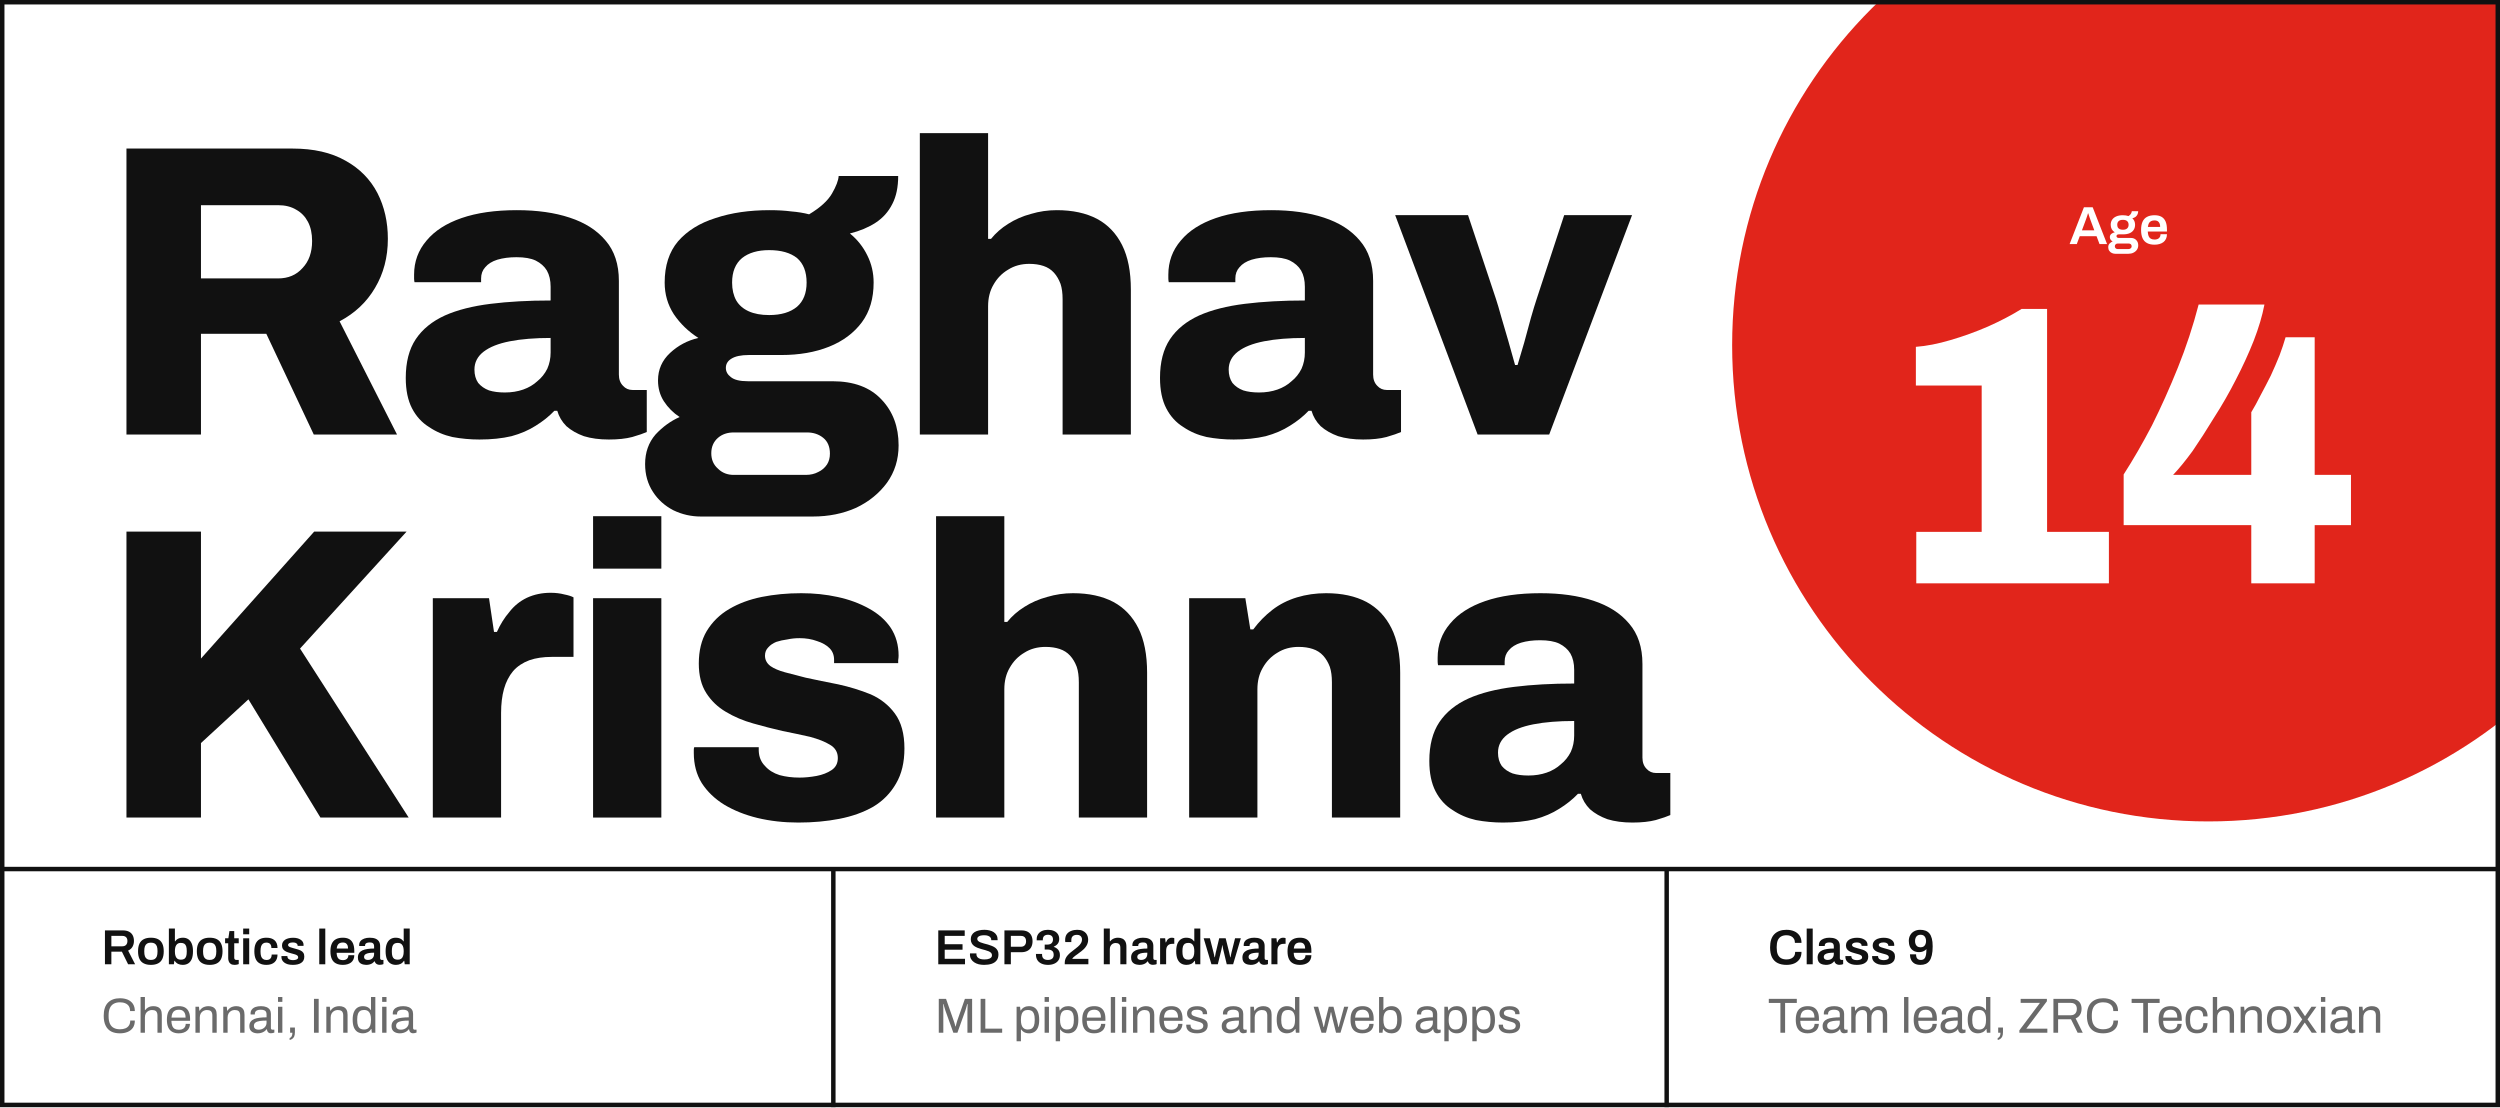
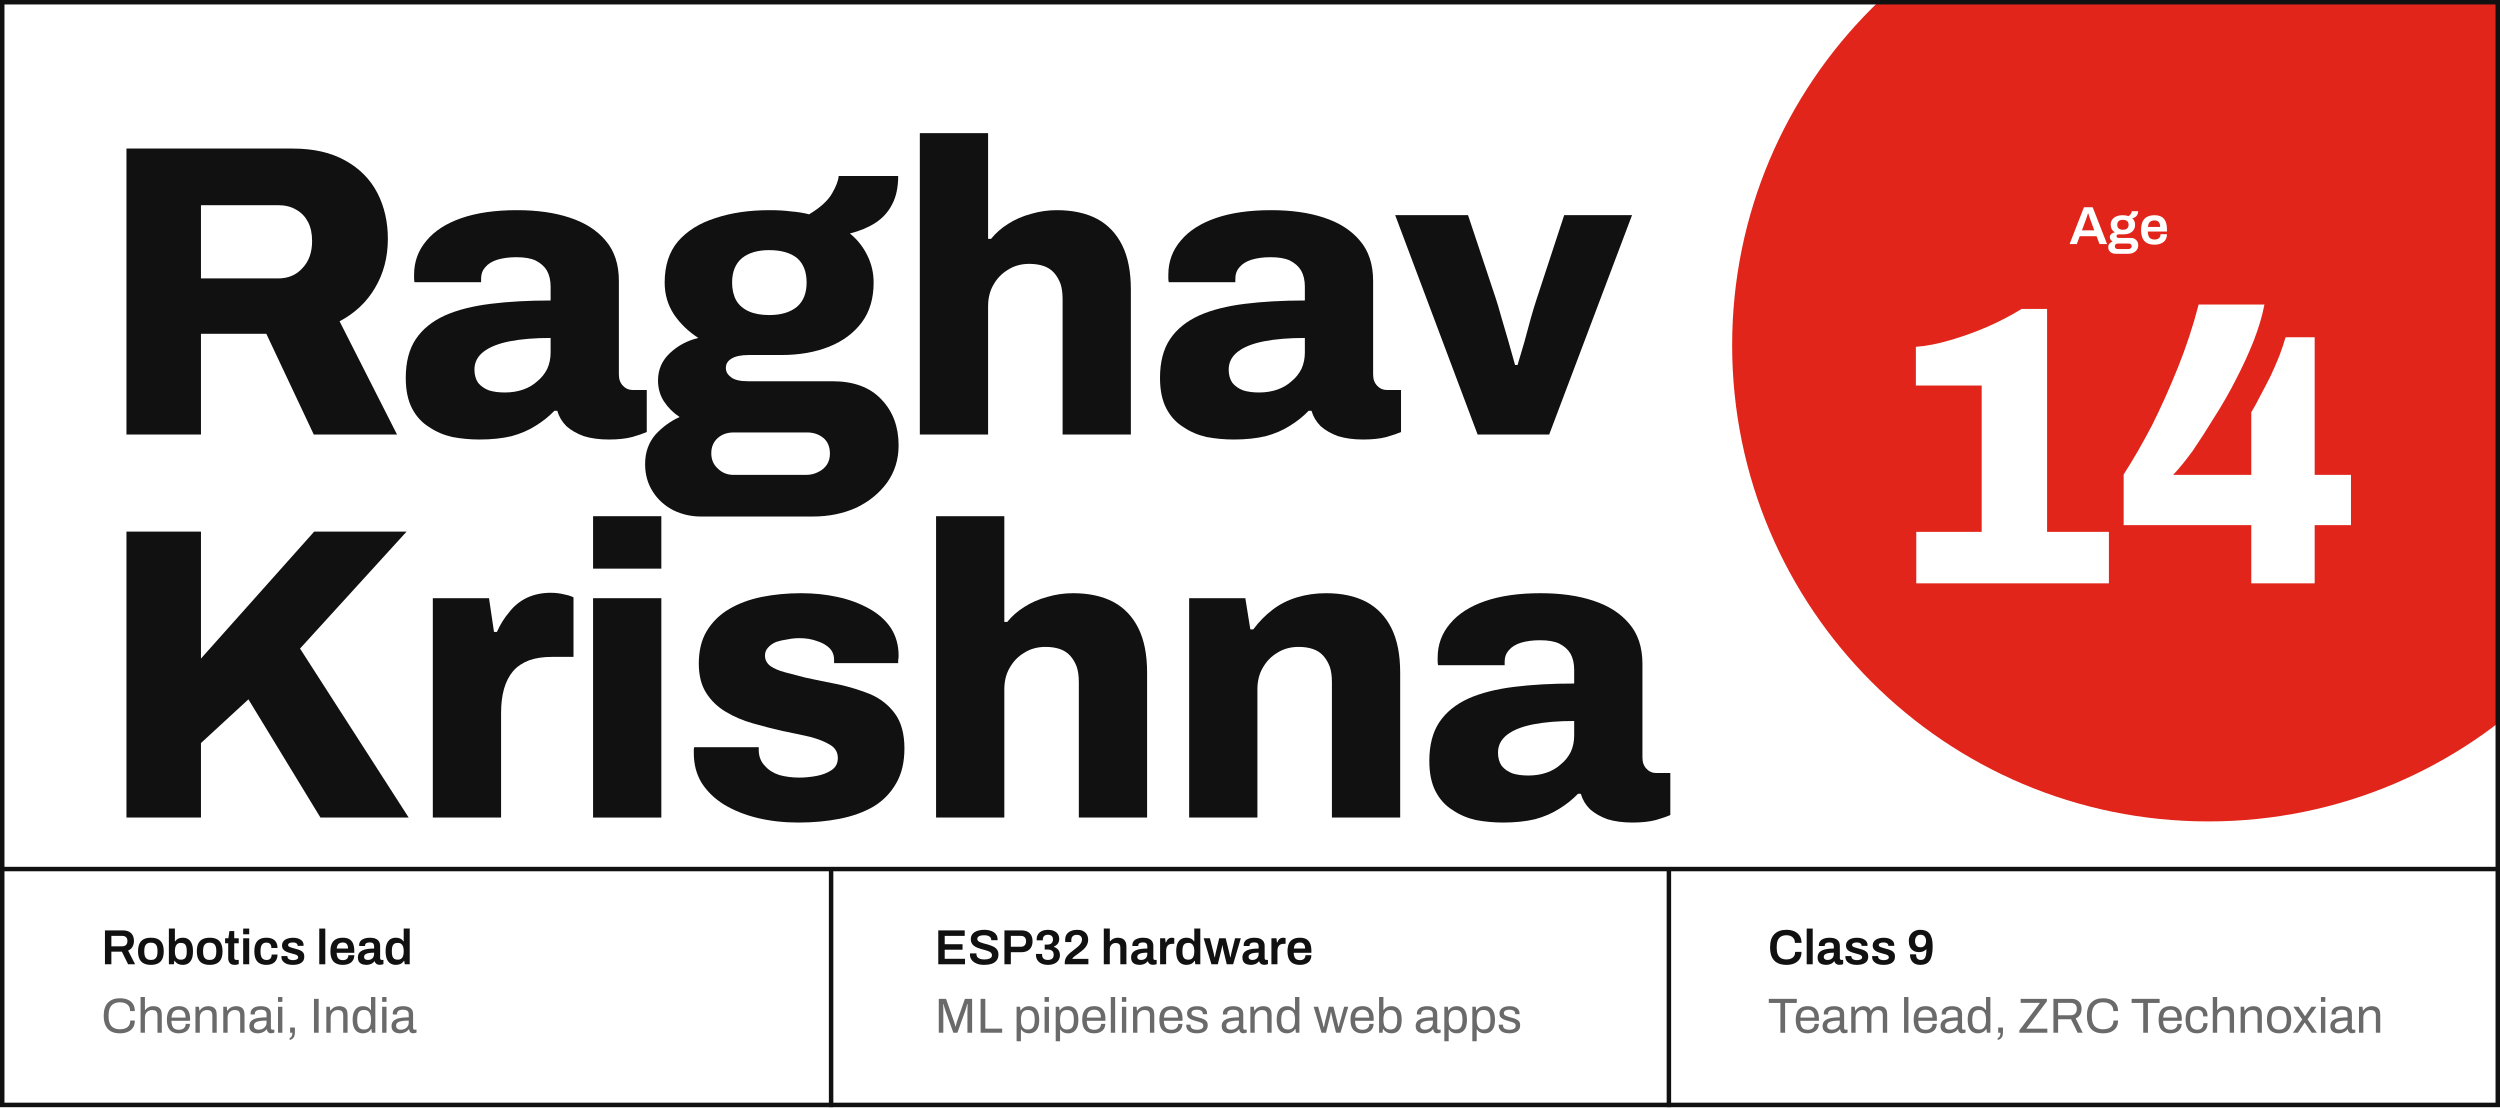
<svg xmlns="http://www.w3.org/2000/svg" viewBox="0 0 840 372" width="840" height="372" role="img" aria-label="Raghav Krishna. Robotics lead, age 14, Class 9, Chennai, India. ESP32 hardware, ML pipelines and web apps.">
  <defs>
    <path id="g0" d="m5 0l267 686h164l268-686h-141l-55 146h-314l-55-146zm230 256h231l-69 186q-4 10-9 26q-6 15-12 34q-6 18-12 37q-6 19-11 34h-5q-6-20-14-46q-9-26-17-49q-8-23-13-36z" />
    <path id="g1" d="m152-182q-35 0-66 14q-31 14-50 42q-19 27-19 67q0 44 25 69q26 26 57 39q-23 12-37 32q-15 20-15 48q0 38 28 61q28 22 64 29q-37 23-57 59q-19 36-19 82q0 55 27 94q26 40 77 62q51 22 123 22q29 0 56-4q27-4 49-12q35 21 48 48q13 26 14 43h119q0-35-14-62q-13-27-37-45q-24-17-58-25q25-22 38-53q13-31 13-68q0-55-26-95q-25-40-74-62q-50-22-122-22h-81q-21 0-33-9q-11-9-11-25q0-13 11-23q10-10 29-10h230q59 0 97-38q39-39 39-99q0-45-23-81q-24-36-66-57q-42-21-98-21zm44 88h193q19 0 33 6q15 7 24 19q8 12 8 27q0 26-16 39q-17 13-41 13h-201q-24 0-40-14q-16-15-16-38q0-23 16-38q15-14 40-14zm95 361q53 0 79 25q27 24 27 68q0 44-27 68q-26 24-79 24q-53 0-79-24q-27-24-27-68q0-29 11-50q12-21 36-32q23-11 59-11z" />
    <path id="g2" d="m291-12q-84 0-140 30q-56 29-84 90q-28 61-28 155q0 95 28 155q28 61 84 90q56 30 140 30q76 0 127-28q52-29 78-88q26-59 26-153v-36h-358q2-49 15-83q13-33 41-50q27-16 72-16q23 0 43 6q20 6 35 18q15 13 24 32q8 19 8 44h120q0-50-18-87q-17-37-48-61q-32-24-74-36q-42-12-91-12zm-125 331h229q0 33-7 56q-8 23-22 38q-13 15-32 21q-19 7-43 7q-39 0-65-13q-27-13-41-40q-14-27-19-69z" />
    <path id="g3" d="m102 0v129h164v367h-165v97q40 3 87 17q48 14 94 34q47 21 84 44h64v-559h155v-129z" />
    <path id="g4" d="m347 0v146h-320v127q36 56 71 123q34 68 65 145q31 77 52 158h165q-8-42-27-91q-19-48-45-98q-25-49-54-94q-28-46-54-84q-27-37-49-60h196v157q11 18 23 42q13 24 26 50q12 26 22 51q9 24 15 45h73v-345h91v-126h-91v-146z" />
    <path id="g5" d="m75 0v687h399q76 0 127-29q51-28 77-78q25-49 25-110q0-66-31-118q-30-51-85-80l138-272h-200l-114 242h-157v-242zm179 375h185q37 0 59 25q23 24 23 65q0 27-10 46q-10 19-28 29q-18 11-44 11h-185z" />
    <path id="g6" d="m209-12q-33 0-65 6q-31 7-56 24q-26 16-41 45q-15 29-15 73q0 57 24 93q24 36 70 57q45 20 110 28q64 8 144 8v33q0 23-9 39q-9 15-27 24q-17 8-46 8q-26 0-46-6q-19-6-29-18q-10-11-10-27v-9h-160q-1 5-1 9v9q0 47 30 82q29 35 84 54q55 19 133 19q73 0 127-18q55-18 86-55q32-37 32-97v-225q0-17 10-27q9-10 23-10h34v-101q-11-5-35-12q-23-6-56-6q-34 0-60 8q-25 9-42 24q-16 16-22 37h-7q-19-20-45-36q-25-16-58-25q-34-8-77-8zm61 113q24 0 44 7q20 7 34 20q15 12 24 30q8 18 8 39v35q-57 0-98-8q-41-8-63-25q-22-17-22-43q0-19 9-32q10-12 26-18q16-5 38-5z" />
    <path id="g7" d="m147-197q-35 0-66 15q-31 16-49 44q-19 29-19 67q0 42 25 71q26 28 58 42q-23 15-38 38q-14 22-14 50q0 39 29 66q29 27 68 36q-36 23-59 57q-22 34-22 76q0 61 32 99q33 38 90 56q57 19 130 19q29 0 52-3q24-2 43-7q40 24 55 50q15 26 16 42h143q0-40-14-67q-14-28-40-45q-26-17-62-26q27-22 42-53q15-30 15-65q0-57-28-95q-29-39-79-59q-50-20-115-20h-78q-28 0-42-9q-13-8-13-22q0-13 12-22q12-10 41-10h203q77 0 118-44q41-43 41-110q0-51-28-90q-28-38-74-60q-47-21-104-21zm79 100h173q17 0 30 7q13 6 21 18q7 11 7 26q0 25-16 38q-16 13-39 13h-176q-23 0-38-13q-16-14-16-37q0-23 16-37q15-15 38-15zm85 384q43 0 67 20q23 20 23 58q0 39-23 59q-24 19-67 19q-41 0-65-19q-24-20-24-59q0-25 10-43q10-17 30-26q20-9 49-9z" />
    <path id="g8" d="m62 0v724h164v-254h7q17 21 41 36q25 16 55 24q30 9 62 9q57 0 97-21q39-21 60-63q21-42 21-107v-348h-164v325q0 22-5 37q-6 16-16 27q-10 11-25 16q-15 5-34 5q-29 0-51-14q-22-13-35-36q-13-22-13-52v-308z" />
    <path id="g9" d="m200 0l-198 527h175l67-201q5-15 13-44q8-28 17-58q9-31 16-57h6q7 24 16 54q8 30 16 59q8 28 14 46l66 201h163l-199-527z" />
    <path id="ga" d="m75 0v687h179v-305l272 305h222l-256-281l261-406h-212l-173 284l-114-105v-179z" />
    <path id="gb" d="m62 0v527h135l12-81h7q12 27 30 48q17 22 42 34q26 12 57 12q18 0 33-4q15-3 22-7v-143h-52q-31 0-54-8q-24-9-39-26q-15-18-22-43q-7-25-7-58v-251z" />
    <path id="gc" d="m62 598v126h164v-126zm0-598v527h164v-527z" />
    <path id="gd" d="m288-12q-52 0-98 11q-45 11-80 32q-34 21-54 52q-19 31-19 72v8q0 3 1 6h155v-9q1-22 15-36q13-15 35-22q22-6 48-6q19 0 41 4q21 4 36 14q15 10 15 29q0 21-19 32q-18 11-48 19q-31 7-66 14q-35 8-70 18q-36 10-66 28q-29 17-47 45q-18 28-18 71q0 46 19 78q20 33 54 53q34 20 78 29q45 9 95 9q46 0 87-9q42-9 76-28q33-18 52-46q19-29 19-67q0-5-1-11q0-5 0-7h-154v8q0 17-11 28q-11 11-30 17q-19 7-42 7q-15 0-29-3q-15-2-27-6q-12-5-19-13q-8-8-8-20q0-15 13-25q13-9 35-15q23-6 50-13q37-8 78-16q41-9 78-24q36-16 58-46q23-31 23-84q0-50-20-84q-20-35-55-56q-35-20-81-29q-46-9-99-9z" />
    <path id="ge" d="m62 0v527h135l12-75h7q20 27 46 47q26 20 59 30q33 10 70 10q57 0 97-21q39-21 60-63q21-42 21-107v-348h-164v325q0 22-5 37q-6 16-16 27q-10 11-25 16q-15 5-34 5q-29 0-51-14q-22-13-35-36q-13-22-13-52v-308z" />
    <path id="gf" d="m76 0v686h361q76 0 126-26q50-26 75-74q25-48 25-113q0-67-30-119q-30-51-88-77l142-277h-142l-126 255h-213v-255zm130 364h221q50 0 77 29q27 29 27 80q0 33-12 55q-12 23-35 35q-23 12-57 12h-221z" />
    <path id="g10" d="m299-12q-86 0-144 30q-58 29-87 90q-29 61-29 155q0 95 29 155q29 61 87 90q58 30 144 30q87 0 145-30q57-29 86-90q29-60 29-155q0-94-29-155q-29-61-86-90q-58-30-145-30zm0 100q48 0 77 18q30 19 44 56q13 38 13 94v14q0 56-13 94q-14 37-44 56q-29 18-77 18q-48 0-77-18q-30-19-44-56q-13-38-13-94v-14q0-56 13-94q14-37 44-56q29-18 77-18z" />
    <path id="g11" d="m344-12q-51 0-93 20q-42 21-68 62h-7l-10-70h-101v723h122v-258h6q16 24 39 41q23 16 53 24q30 8 66 8q59 0 105-29q45-29 71-89q26-61 26-156q0-96-25-157q-26-61-72-90q-47-29-112-29zm-38 105q45 0 72 17q26 18 38 54q11 36 11 91v14q0 56-11 93q-12 36-38 54q-27 17-72 17q-31 0-54-11q-22-11-36-32q-15-21-22-52q-7-31-7-70v-13q0-52 13-88q12-36 38-55q27-19 68-19z" />
    <path id="g12" d="m204-12q-49 0-77 20q-28 19-39 50q-12 30-12 62v306h-63v100h66l22 147h97v-147h91v-100h-91v-294q0-21 11-32q11-12 33-12h47v-84q-10-4-25-8q-14-3-30-6q-16-2-30-2z" />
    <path id="g13" d="m65 607v116h122v-116zm0-607v526h122v-526z" />
    <path id="g14" d="m284-12q-82 0-136 30q-55 29-82 90q-27 61-27 155q0 95 27 155q28 61 82 90q55 30 136 30q53 0 94-13q41-13 70-39q30-27 45-66q15-39 15-91h-124q0 37-11 61q-11 24-33 36q-23 13-58 13q-41 0-67-19q-26-19-39-56q-12-38-12-95v-13q0-56 12-94q13-38 40-56q27-19 71-19q34 0 57 13q22 12 34 37q12 25 12 60h118q0-49-15-88q-15-39-44-66q-29-27-71-41q-41-14-94-14z" />
    <path id="g15" d="m270-12q-57 0-100 12q-43 13-72 35q-29 22-44 51q-14 30-14 65q0 5 0 9q1 4 1 6h120v-8q1-27 17-44q16-16 42-23q26-7 55-7q26 0 49 6q24 5 40 18q15 12 15 32q0 26-20 40q-20 14-53 23q-32 9-69 19q-33 9-66 20q-33 11-59 28q-27 17-44 44q-16 27-16 67q0 39 17 68q17 29 47 49q30 19 71 29q41 10 89 10q47 0 86-10q38-10 66-29q29-18 44-44q16-27 16-59q0-7 0-14q-1-7-1-8h-119v7q0 19-12 32q-11 14-32 22q-22 8-54 8q-24 0-42-4q-18-4-30-11q-11-7-17-16q-6-9-6-20q0-19 15-30q15-11 40-19q26-8 56-17q36-10 74-21q38-10 70-26q33-16 53-45q20-29 20-77q0-46-17-78q-18-33-50-52q-31-20-74-29q-42-9-92-9z" />
    <path id="g16" d="" />
    <path id="g17" d="m65 0v723h122v-723z" />
    <path id="g18" d="m200-12q-22 0-50 6q-29 5-56 20q-26 15-43 44q-17 30-17 78q0 54 24 90q24 35 68 56q43 20 104 28q60 9 132 9v43q0 23-7 41q-7 18-25 29q-19 10-56 10q-37 0-58-9q-21-9-29-22q-8-13-8-27v-14h-118q-1 5-1 10v12q0 45 27 78q27 33 75 50q48 18 111 18q72 0 119-20q46-20 69-57q23-37 23-90v-248q0-19 11-27q11-8 24-8h32v-84q-10-4-29-10q-19-5-47-5q-26 0-47 9q-20 8-34 24q-14 16-20 38h-6q-17-21-40-38q-24-16-56-25q-31-9-72-9zm37 100q30 0 53 9q24 9 40 25q15 16 24 39q8 23 8 50v24q-55 0-102-7q-46-7-74-26q-27-19-27-54q0-18 9-32q8-13 26-20q17-8 43-8z" />
    <path id="g19" d="m248-12q-64 0-111 29q-47 29-73 90q-25 61-25 157q0 95 26 156q26 60 72 89q46 29 104 29q36 0 66-8q30-8 53-24q23-17 39-41h6v258h122v-723h-101l-10 70h-7q-25-41-67-62q-43-20-94-20zm38 105q42 0 68 19q26 19 38 55q13 36 13 88v13q0 39-7 70q-7 31-22 52q-14 21-36 32q-23 11-54 11q-45 0-72-17q-26-18-38-54q-11-37-11-93v-14q0-55 11-91q12-36 38-54q27-17 72-17z" />
    <path id="g1a" d="m379-12q-105 0-178 38q-73 39-111 118q-39 78-39 199q0 179 87 267q87 88 242 88q88 0 156-28q68-29 106-86q39-58 39-145h-96q0 60-25 99q-26 39-72 58q-46 20-108 20q-72 0-124-28q-52-28-79-86q-27-59-27-151v-21q0-91 27-148q27-58 79-85q51-27 124-27q64 0 110 19q47 19 72 59q26 39 26 99h93q0-89-39-146q-40-57-108-85q-68-28-155-28z" />
    <path id="g1b" d="m69 0v723h88v-263h7q20 27 45 44q25 17 55 26q31 8 67 8q50 0 87-17q38-17 60-55q21-38 21-103v-363h-88v351q0 33-9 54q-8 21-22 33q-15 12-36 17q-20 5-45 5q-37 0-70-18q-33-17-53-50q-19-34-19-83v-309z" />
    <path id="g1c" d="m279-12q-78 0-131 30q-54 29-82 90q-27 61-27 155q0 95 27 155q28 61 82 90q54 30 135 30q74 0 124-28q50-29 75-86q26-56 26-141v-42h-378q2-63 18-103q17-41 50-60q33-18 83-18q34 0 59 8q26 9 44 25q17 16 26 38q9 22 10 48h86q-1-42-16-77q-15-36-44-61q-29-25-71-39q-42-14-96-14zm-147 319h285q0 44-10 74q-10 30-29 49q-18 19-42 28q-25 8-56 8q-46 0-78-17q-32-17-49-52q-17-35-21-90z" />
    <path id="g1d" d="m69 0v526h71l8-79h7q21 32 47 52q27 20 60 29q32 10 69 10q50 0 87-17q38-17 60-55q21-38 21-103v-363h-88v351q0 33-9 54q-8 21-22 33q-15 12-36 17q-20 5-45 5q-37 0-70-18q-33-18-53-52q-19-34-19-81v-309z" />
    <path id="g1e" d="m201-12q-29 0-58 7q-29 7-54 23q-25 16-40 44q-15 29-15 72q0 54 26 89q26 35 72 55q47 19 111 26q64 8 139 8v60q0 29-10 50q-10 21-36 32q-25 12-72 12q-45 0-72-12q-26-11-36-29q-11-18-11-40v-15h-85q-1 5-1 10v12q0 48 27 80q26 33 74 50q48 16 110 16q66 0 110-19q45-19 68-54q22-35 22-84v-285q0-19 9-26q9-8 22-8h39v-58q-14-6-31-10q-17-5-39-5q-26 0-43 11q-17 10-26 28q-9 19-12 42h-7q-18-25-46-44q-27-18-61-28q-34-10-74-10zm22 74q32 0 61 10q28 10 50 28q22 19 35 45q13 26 13 57v44q-81 0-138-9q-57-9-88-32q-30-23-30-65q0-27 12-44q12-17 34-26q22-8 51-8z" />
    <path id="g1f" d="m69 625v98h88v-98zm0-625v526h88v-526z" />
    <path id="g20" d="m79-147v41q19 4 31 19q13 15 19 37q6 23 6 50h-46v105h97v-94q0-58-16-91q-17-32-42-47q-24-15-49-20z" />
    <path id="g21" d="" />
    <path id="g22" d="m86 0v686h95v-686z" />
    <path id="g23" d="m248-12q-65 0-112 29q-46 29-72 91q-25 61-25 159q0 93 26 153q26 60 72 89q46 29 107 29q35 0 65-8q30-8 53-25q24-17 42-45h6v263h88v-723h-71l-8 75h-7q-27-44-70-65q-43-22-94-22zm21 77q50 0 81 22q31 22 46 64q14 42 14 104v16q0 54-11 91q-11 37-30 59q-19 22-44 31q-25 9-53 9q-49 0-80-19q-31-20-46-62q-15-41-15-107v-21q0-68 16-110q16-41 47-59q30-18 75-18z" />
    <path id="g24" d="m76 0v686h535v-111h-405v-169h361v-111h-361v-184h411v-111z" />
    <path id="g25" d="m332-12q-57 0-109 12q-52 13-92 40q-40 26-63 66q-23 39-23 93q0 6 1 12q0 6 0 9h131q0-2-1-8q0-5 0-9q0-33 19-57q19-23 55-36q36-12 85-12q33 0 59 4q25 4 44 12q18 7 30 18q12 10 18 23q5 13 5 28q0 29-18 48q-18 19-49 32q-30 13-68 23q-39 11-80 22q-40 11-78 26q-39 16-70 38q-30 22-48 56q-18 33-18 80q0 48 20 84q21 36 58 60q38 23 88 34q50 12 109 12q55 0 103-12q49-11 86-36q37-24 58-62q21-37 21-89v-12h-129v10q0 29-18 49q-17 20-48 31q-32 11-74 11q-45 0-77-8q-32-9-49-26q-17-16-17-40q0-25 18-42q18-17 49-29q30-12 68-22q39-10 80-21q40-12 78-27q39-15 70-37q30-23 48-56q18-33 18-79q0-77-38-124q-37-47-102-68q-66-21-150-21z" />
    <path id="g26" d="m76 0v686h344q76 0 126-27q49-27 74-76q25-49 25-117q0-67-26-117q-26-50-77-77q-52-28-129-28h-207v-244zm130 355h203q50 0 77 29q28 30 28 82q0 35-12 59q-12 24-35 37q-23 13-58 13h-203z" />
    <path id="g27" d="m290-12q-79 0-134 26q-55 25-84 72q-28 46-28 108v15h124v-18q0-50 31-77q31-26 87-26q53 0 85 25q32 25 32 80q0 43-17 65q-18 23-46 32q-29 9-62 9h-57v100h60q30 0 55 11q24 11 38 34q15 23 15 58q0 34-13 55q-13 21-36 31q-23 10-52 10q-31 0-55-10q-24-11-37-32q-13-22-13-55v-16h-124v25q0 57 29 100q29 42 80 65q52 23 118 23q68 0 120-22q51-21 80-63q29-42 29-103q0-40-15-70q-14-29-39-49q-25-20-56-35v-4q53-16 89-58q35-42 35-110q0-61-31-105q-30-44-84-67q-54-24-124-24z" />
    <path id="g28" d="m51 0v33q0 45 16 82q16 37 43 67q27 31 60 58q34 28 68 53q42 31 79 63q37 31 60 68q23 36 23 81q0 21-10 42q-10 21-32 35q-23 14-61 14q-38 0-63-12q-25-13-38-36q-12-23-12-57v-41h-122q-1 5-2 15q-1 10-1 25q0 74 33 120q34 45 90 66q55 22 120 22q68 0 112-20q43-20 68-51q24-31 34-66q9-35 9-64q0-48-17-87q-16-40-45-74q-29-35-69-66q-39-32-84-64q-23-16-45-32q-22-16-39-32q-16-16-25-32h328v-110z" />
    <path id="g29" d="m65 0v723h122v-257h7q17 21 40 37q23 16 52 25q30 10 66 10q50 0 88-18q39-18 61-58q22-40 22-107v-355h-123v333q0 28-6 47q-7 18-20 30q-12 11-30 16q-18 5-40 5q-33 0-60-16q-26-16-42-44q-15-28-15-65v-306z" />
    <path id="g2a" d="m65 0v526h102l10-83h7q10 25 24 47q15 21 38 34q23 14 56 14q16 0 30-3q13-3 20-6v-115h-37q-31 0-55-8q-24-9-40-27q-17-18-25-45q-8-27-8-63v-271z" />
    <path id="g2b" d="m160 0l-157 526h126l73-286q6-22 10-44q4-21 7-36q3-15 4-18h6q4 18 8 39q4 21 7 39q4 17 5 23l68 283h131l71-284q4-14 7-32q4-19 8-37q4-18 6-31h6q2 12 6 29q3 17 7 35q4 18 7 33l72 287h117l-156-526h-129l-60 251q-4 19-10 43q-5 24-10 48q-4 24-7 41h-6q0-7-3-25q-3-18-8-45q-6-27-15-62l-62-251z" />
    <path id="g2c" d="m86 0v686h147l156-445q6-18 13-39q6-22 12-41q5-19 8-33h7q3 15 8 34q5 20 11 41q6 21 11 38l156 445h146v-686h-95v402q0 31 1 68q1 36 2 66q1 31 1 44h-8q-3-13-10-36q-7-24-14-50q-8-25-14-45l-161-449h-82l-161 449q-6 17-12 39q-7 23-14 47q-6 24-12 45h-7q1-22 2-54l1-65q0-33 0-59v-402z" />
    <path id="g2d" d="m86 0v686h95v-603h341v-83z" />
    <path id="g2e" d="m69-173v699h70l9-75h7q27 44 69 65q42 22 95 22q66 0 112-29q46-29 71-91q25-61 25-159q0-92-25-153q-26-60-72-89q-46-29-107-29q-34 0-64 8q-30 8-54 26q-24 17-42 44h-6v-239zm226 238q49 0 80 19q31 20 46 62q15 41 15 106v21q0 69-16 111q-16 41-46 59q-31 18-76 18q-49 0-80-21q-32-22-46-65q-15-43-15-105v-15q0-55 11-91q10-37 30-59q19-22 44-31q25-9 53-9z" />
    <path id="g2f" d="m69 0v723h88v-723z" />
    <path id="g30" d="m253-12q-54 0-95 11q-41 11-68 32q-27 21-41 50q-14 29-14 66v10q0 4 1 7h87q-1-4-1-7v-6q1-35 18-55q18-20 49-28q31-8 69-8q33 0 61 8q28 9 45 26q16 18 16 45q0 33-22 51q-21 17-56 27q-35 10-73 21q-32 9-64 20q-32 11-57 27q-26 16-42 41q-15 26-15 65q0 35 15 62q14 27 41 46q27 19 65 29q39 9 86 9q50 0 88-11q37-11 62-31q25-20 37-45q12-26 12-55v-11q0-6-1-9h-86v11q0 20-10 38q-11 19-36 30q-26 12-71 12q-29 0-50-4q-21-5-35-14q-14-10-21-22q-7-13-7-29q0-26 17-40q17-14 45-23q29-9 62-20q35-10 72-20q36-11 66-27q31-16 50-43q18-28 18-73q0-42-16-73q-16-31-46-51q-29-20-68-29q-40-10-87-10z" />
    <path id="g31" d="m170 0l-159 526h91l80-289q6-21 12-45q5-25 10-46q6-20 8-31h6q4 19 10 43q5 24 10 46q4 22 7 34l72 288h95l73-288q4-17 9-40q5-22 10-44q6-22 8-39h6q4 16 9 37q5 22 11 44q6 23 11 40l79 290h84l-158-526h-90l-68 272q-4 19-10 44q-6 26-12 52q-5 27-9 47h-6q-2-15-7-38q-4-23-10-51q-6-27-14-54l-68-272z" />
    <path id="g32" d="m319-12q-53 0-95 22q-42 21-69 65h-7l-9-75h-70v723h88v-263h6q18 28 42 45q24 17 54 25q30 8 64 8q61 0 107-29q46-29 72-89q25-60 25-153q0-98-25-159q-25-62-71-91q-46-29-112-29zm-21 77q45 0 76 18q30 18 46 59q16 42 16 110v21q0 66-15 107q-15 42-46 62q-31 19-80 19q-28 0-53-9q-25-9-44-31q-20-22-30-59q-11-37-11-91v-16q0-62 15-104q14-42 46-64q31-22 80-22z" />
    <path id="g33" d="m378-12q-105 0-180 37q-74 37-114 115q-39 79-39 203q0 181 88 268q88 87 245 87q85 0 154-29q68-29 108-87q41-59 41-149h-133q0 50-22 85q-21 34-59 52q-38 18-87 18q-68 0-113-26q-45-27-67-79q-21-52-21-129v-22q0-78 21-130q22-52 66-78q45-26 114-26q52 0 91 18q39 17 61 52q21 34 21 84h128q0-90-40-148q-40-59-109-88q-68-28-154-28z" />
    <path id="g34" d="m278-12q-75 0-122 28q-47 29-69 78q-22 48-22 108h124q0-36 9-62q10-25 31-38q21-14 54-14q49 0 73 26q25 27 34 76q8 50 9 117q-5-7-25-22q-19-15-50-27q-32-12-73-12q-72 0-118 30q-46 29-69 80q-22 52-22 116q0 70 30 120q30 51 82 78q52 28 118 28q59 0 106-17q47-17 80-55q33-39 50-104q17-64 17-159q0-106-17-179q-16-72-48-115q-31-43-77-62q-46-19-105-19zm1 356q38 0 63 16q25 17 37 46q12 29 12 66q0 36-12 64q-12 29-37 46q-25 16-63 16q-38 0-63-17q-24-17-36-45q-12-29-12-65q0-37 12-65q12-29 36-46q25-16 63-16z" />
    <path id="g35" d="m254 0v603h-235v83h567v-83h-237v-603z" />
    <path id="g36" d="m69 0v526h71l8-79h7q20 32 45 52q25 20 55 29q30 10 65 10q51 0 88-20q37-21 55-71h6q19 32 44 51q25 20 56 30q31 10 66 10q48 0 84-16q36-17 57-54q20-38 20-101v-367h-88v353q0 32-8 53q-7 21-21 32q-14 12-33 17q-18 5-39 5q-35 0-65-18q-29-18-47-52q-18-34-18-81v-309h-88v353q0 32-8 53q-8 21-21 32q-13 12-32 17q-18 5-38 5q-36 0-66-18q-31-18-49-52q-18-34-18-81v-309z" />
    <path id="g37" d="m32 0v49l416 555h-390v82h531v-49l-417-555h426v-82z" />
    <path id="g38" d="m86 0v686h361q70 0 117-26q46-25 69-70q23-46 23-105q0-71-32-122q-32-51-88-73l144-290h-104l-134 273h-261v-273zm95 354h257q57 0 90 35q32 35 32 96q0 38-14 64q-14 26-41 41q-27 14-67 14h-257z" />
    <path id="g39" d="m269-12q-76 0-127 30q-52 29-78 90q-27 62-27 155q0 93 27 154q26 61 78 91q53 30 130 30q54 0 94-14q39-14 65-41q26-27 39-65q12-38 12-87h-89q0 46-13 75q-12 30-39 44q-27 15-71 15q-44 0-76-19q-32-20-49-62q-17-42-17-111v-21q0-65 16-108q17-43 49-63q32-20 78-20q45 0 73 16q27 16 40 46q12 30 12 72h86q0-44-12-82q-13-38-39-66q-26-28-66-43q-40-16-96-16z" />
    <path id="g3a" d="m285-12q-80 0-135 30q-54 29-82 90q-29 61-29 155q0 95 29 155q28 61 82 90q55 30 135 30q80 0 135-30q54-29 82-90q28-60 28-155q0-94-28-155q-28-61-82-90q-55-30-135-30zm0 74q51 0 85 20q34 20 52 62q17 43 17 108v22q0 66-17 108q-18 42-52 62q-34 20-85 20q-51 0-85-20q-35-20-52-62q-17-42-17-108v-22q0-65 17-108q17-42 52-62q34-20 85-20z" />
    <path id="g3b" d="m14 0l189 269l-180 257h106l128-188h5l128 188h100l-180-254l190-272h-105l-138 203h-5l-138-203z" />
  </defs>
  <rect width="840" height="372" fill="#ffffff" />
  <clipPath id="k">
    <rect width="840" height="372" />
  </clipPath>
  <circle cx="742" cy="116" r="160" fill="#e1251b" clip-path="url(#k)" />
  <g transform="translate(695.3 82.0) scale(0.018 -0.018)" fill="#ffffff">
    <use href="#g0" x="0" />
    <use href="#g1" x="709" />
    <use href="#g2" x="1300" />
  </g>
  <g transform="translate(630.2 196.0) scale(0.134 -0.134)" fill="#ffffff">
    <use href="#g3" x="0" />
    <use href="#g4" x="595" />
  </g>
  <g transform="translate(32.0 146.0) scale(0.13986 -0.13986)" fill="#111111">
    <use href="#g5" x="0" />
    <use href="#g6" x="714" />
    <use href="#g7" x="1308" />
    <use href="#g8" x="1919" />
    <use href="#g6" x="2526" />
    <use href="#g9" x="3121" />
  </g>
  <g transform="translate(32.0 274.7) scale(0.13986 -0.13986)" fill="#111111">
    <use href="#ga" x="0" />
    <use href="#gb" x="749" />
    <use href="#gc" x="1134" />
    <use href="#gd" x="1401" />
    <use href="#g8" x="1958" />
    <use href="#ge" x="2566" />
    <use href="#g6" x="3173" />
  </g>
  <path d="M0 292H840" stroke="#111111" stroke-width="1.5" />
  <g transform="translate(34.0 324.0) scale(0.0166 -0.0166)" fill="#111111">
    <use href="#gf" x="0" />
    <use href="#g10" x="707" />
    <use href="#g11" x="1305" />
    <use href="#g10" x="1897" />
    <use href="#g12" x="2495" />
    <use href="#g13" x="2809" />
    <use href="#g14" x="3061" />
    <use href="#g15" x="3608" />
    <use href="#g17" x="4349" />
    <use href="#g2" x="4601" />
    <use href="#g18" x="5162" />
    <use href="#g19" x="5718" />
  </g>
  <g transform="translate(34.0 347.0) scale(0.0166 -0.0166)" fill="#6a6a6a">
    <use href="#g1a" x="0" />
    <use href="#g1b" x="728" />
    <use href="#g1c" x="1291" />
    <use href="#g1d" x="1839" />
    <use href="#g1d" x="2402" />
    <use href="#g1e" x="2965" />
    <use href="#g1f" x="3510" />
    <use href="#g20" x="3735" />
    <use href="#g22" x="4221" />
    <use href="#g1d" x="4488" />
    <use href="#g23" x="5051" />
    <use href="#g1f" x="5618" />
    <use href="#g1e" x="5843" />
  </g>
-   <path d="M280 292V372" stroke="#111111" stroke-width="1.5" />
+   <path d="M279.25 292V372" stroke="#111111" stroke-width="1.5" />
  <g transform="translate(314.0 324.0) scale(0.0166 -0.0166)" fill="#111111">
    <use href="#g24" x="0" />
    <use href="#g25" x="672" />
    <use href="#g26" x="1339" />
    <use href="#g27" x="2009" />
    <use href="#g28" x="2585" />
    <use href="#g29" x="3361" />
    <use href="#g18" x="3945" />
    <use href="#g2a" x="4501" />
    <use href="#g19" x="4853" />
    <use href="#g2b" x="5445" />
    <use href="#g18" x="6198" />
    <use href="#g2a" x="6754" />
    <use href="#g2" x="7106" />
  </g>
  <g transform="translate(314.0 347.0) scale(0.0166 -0.0166)" fill="#6a6a6a">
    <use href="#g2c" x="0" />
    <use href="#g2d" x="847" />
    <use href="#g2e" x="1592" />
    <use href="#g1f" x="2159" />
    <use href="#g2e" x="2384" />
    <use href="#g1c" x="2951" />
    <use href="#g2f" x="3499" />
    <use href="#g1f" x="3724" />
    <use href="#g1d" x="3949" />
    <use href="#g1c" x="4512" />
    <use href="#g30" x="5060" />
    <use href="#g1e" x="5779" />
    <use href="#g1d" x="6324" />
    <use href="#g23" x="6887" />
    <use href="#g31" x="7663" />
    <use href="#g1c" x="8381" />
    <use href="#g32" x="8929" />
    <use href="#g1e" x="9705" />
    <use href="#g2e" x="10250" />
    <use href="#g2e" x="10817" />
    <use href="#g30" x="11384" />
  </g>
-   <path d="M560 292V372" stroke="#111111" stroke-width="1.5" />
+   <path d="M560.75 292V372" stroke="#111111" stroke-width="1.5" />
  <g transform="translate(594.0 324.0) scale(0.0166 -0.0166)" fill="#111111">
    <use href="#g33" x="0" />
    <use href="#g17" x="721" />
    <use href="#g18" x="973" />
    <use href="#g15" x="1529" />
    <use href="#g15" x="2070" />
    <use href="#g34" x="2811" />
  </g>
  <g transform="translate(594.0 347.0) scale(0.0166 -0.0166)" fill="#6a6a6a">
    <use href="#g35" x="0" />
    <use href="#g1c" x="526" />
    <use href="#g1e" x="1074" />
    <use href="#g36" x="1619" />
    <use href="#g2f" x="2688" />
    <use href="#g1c" x="2913" />
    <use href="#g1e" x="3461" />
    <use href="#g23" x="4006" />
    <use href="#g20" x="4573" />
    <use href="#g37" x="5059" />
    <use href="#g38" x="5694" />
    <use href="#g1a" x="6407" />
    <use href="#g35" x="7344" />
    <use href="#g1c" x="7870" />
    <use href="#g39" x="8418" />
    <use href="#g1b" x="8937" />
    <use href="#g1d" x="9500" />
    <use href="#g3a" x="10063" />
    <use href="#g3b" x="10613" />
    <use href="#g1f" x="11126" />
    <use href="#g1e" x="11351" />
    <use href="#g1d" x="11896" />
  </g>
  <path d="M0 0.75H840M0.75 0V372M839.25 0V372M0 371.25H840" stroke="#111111" stroke-width="1.5" fill="none" />
</svg>
